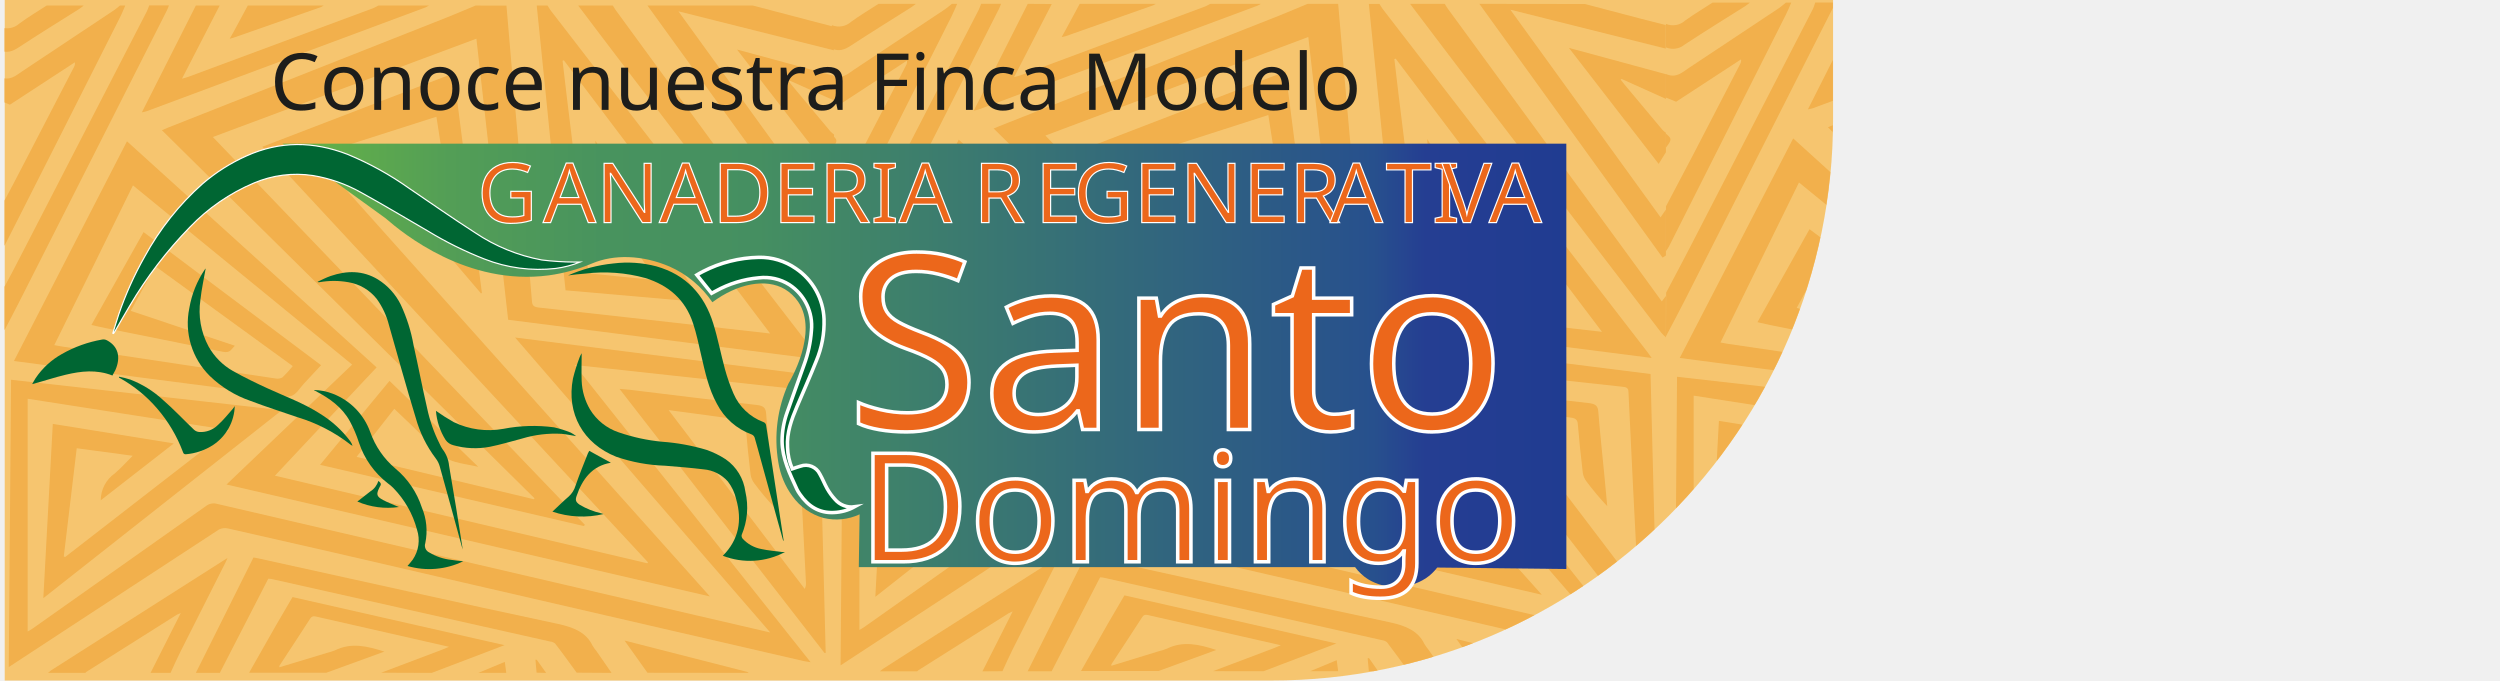
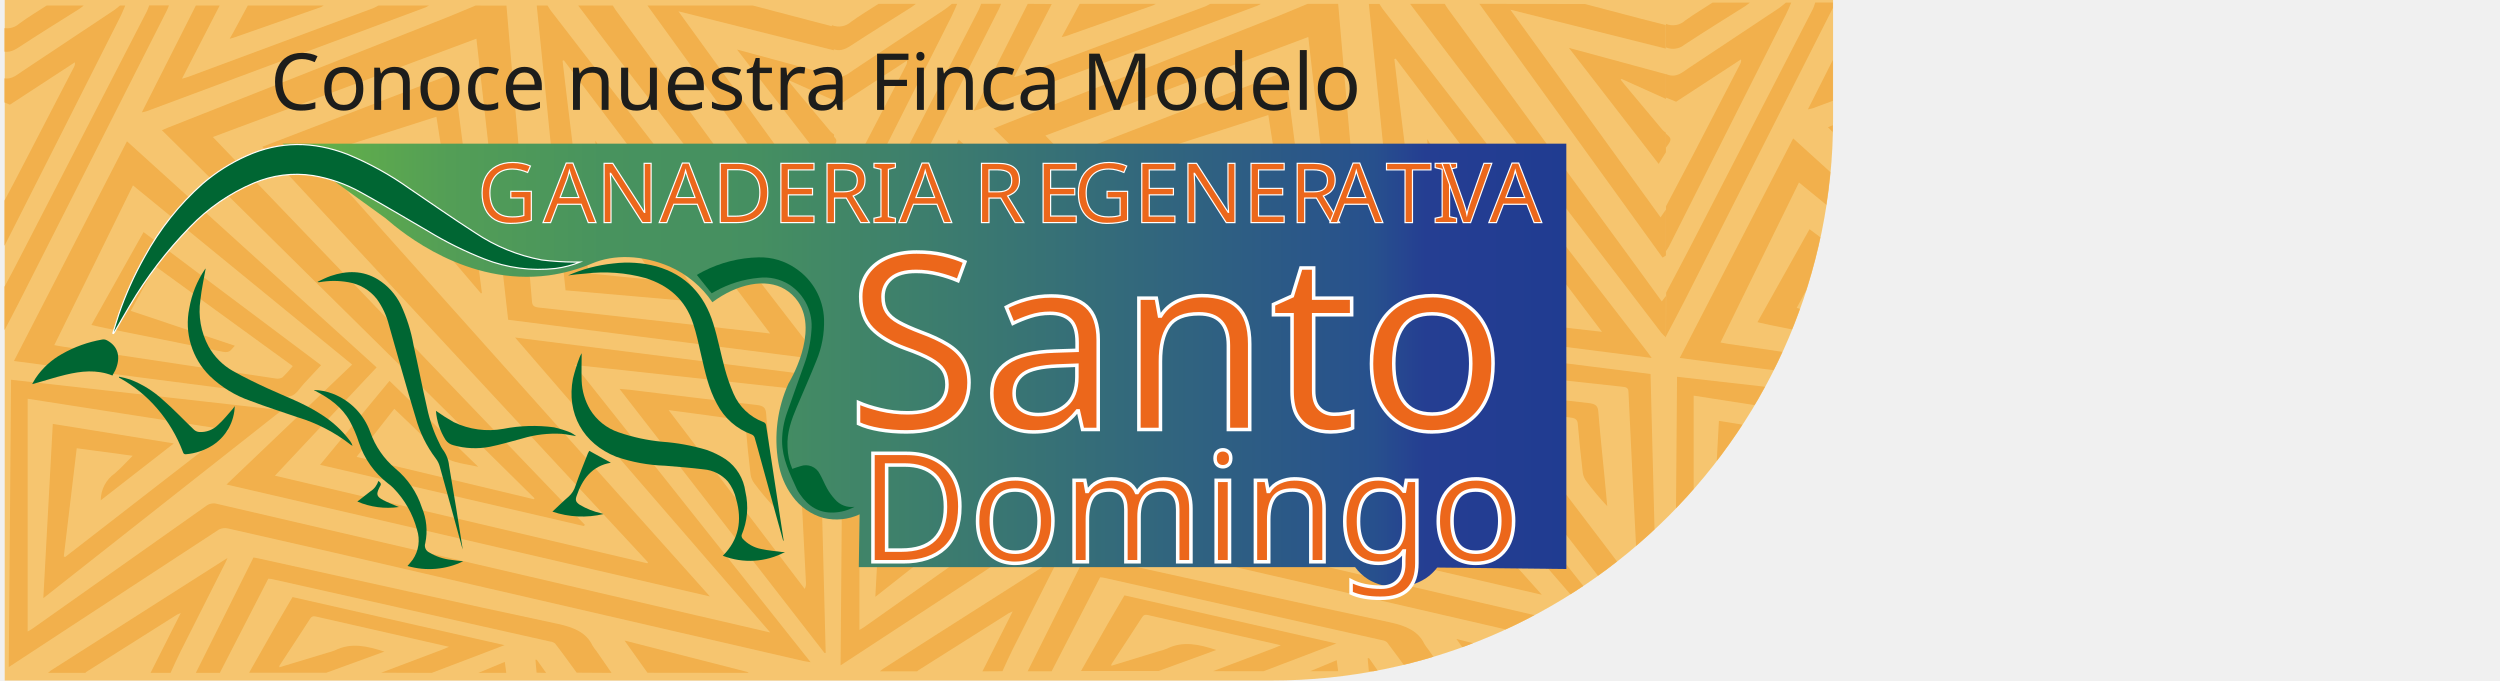
<svg xmlns="http://www.w3.org/2000/svg" viewBox="0 0 530.8 144.49">
  <defs>
-     <style>.cls-1{fill:#f9b233;}.cls-2{opacity:0.68;}.cls-3{clip-path:url(#clip-path);}.cls-4{fill:#f39200;}.cls-5{font-size:16.7px;fill:#1d1d1b;}.cls-10,.cls-15,.cls-16,.cls-5{font-family:Bella;}.cls-6{fill:url(#Degradado_sin_nombre_27);}.cls-7,.cls-8,.cls-9{fill:#063;}.cls-10,.cls-15,.cls-16,.cls-7,.cls-9{stroke:#fff;stroke-miterlimit:10;}.cls-10,.cls-7{stroke-width:0.25px;}.cls-15,.cls-16,.cls-9{stroke-width:0.75px;}.cls-10{font-size:17.63px;}.cls-10,.cls-15,.cls-16{fill:#ec671b;}.cls-11{letter-spacing:-0.01em;}.cls-12{letter-spacing:-0.03em;}.cls-13{letter-spacing:-0.06em;}.cls-14{letter-spacing:-0.08em;}.cls-15{font-size:52.04px;}.cls-16{font-size:32.27px;}</style>
+     <style>.cls-1{fill:#f9b233;}.cls-2{opacity:0.68;}.cls-3{clip-path:url(#clip-path);}.cls-4{fill:#f39200;}.cls-5{font-size:16.7px;fill:#1d1d1b;}.cls-14,.cls-15,.cls-5,.cls-9{font-family:Bella;}.cls-6{fill:url(#Degradado_sin_nombre_27);}.cls-7,.cls-8{fill:#063;}.cls-14,.cls-15,.cls-7,.cls-9{stroke:#fff;stroke-miterlimit:10;}.cls-7,.cls-9{stroke-width:0.25px;}.cls-9{font-size:17.63px;}.cls-14,.cls-15,.cls-9{fill:#ec671b;}.cls-10{letter-spacing:-0.01em;}.cls-11{letter-spacing:-0.03em;}.cls-12{letter-spacing:-0.06em;}.cls-13{letter-spacing:-0.08em;}.cls-14{font-size:52.04px;}.cls-14,.cls-15{stroke-width:0.75px;}.cls-15{font-size:32.27px;}</style>
    <clipPath id="clip-path" transform="translate(0.96)">
      <path class="cls-1" d="M0,0H388.2a0,0,0,0,1,0,0V25.24A119.25,119.25,0,0,1,268.95,144.49H0a0,0,0,0,1,0,0V0A0,0,0,0,1,0,0Z" />
    </clipPath>
    <linearGradient id="Degradado_sin_nombre_27" x1="59.01" y1="77.57" x2="331.61" y2="77.57" gradientUnits="userSpaceOnUse">
      <stop offset="0" stop-color="#68b545" />
      <stop offset="0.02" stop-color="#64b148" />
      <stop offset="0.13" stop-color="#539e56" />
      <stop offset="0.25" stop-color="#48935e" />
      <stop offset="0.37" stop-color="#458f61" />
      <stop offset="0.85" stop-color="#27508d" />
      <stop offset="0.89" stop-color="#253e92" />
      <stop offset="1" stop-color="#203c91" />
    </linearGradient>
  </defs>
  <g id="Capa_2" data-name="Capa 2">
    <g id="Capa_1-2" data-name="Capa 1">
      <g class="cls-2">
        <path class="cls-1" d="M1,0h388.2a0,0,0,0,1,0,0V25.24A119.25,119.25,0,0,1,269.91,144.49H1a0,0,0,0,1,0,0V0A0,0,0,0,1,1,0Z" />
        <g class="cls-3">
          <path class="cls-4" d="M276.65.82c-2,.83-4,1.69-6,2.49l-59.4,23.46c-.37.14-.73.31-1.23.52l79.11,78.15-.15.2-37.63-9,8-10.2c2.16,2.06,4.21,4,6.25,6a23.8,23.8,0,0,1,3,2.88c1.87,2.6,5.18,2.64,8.58,3.43L258.37,80.52l-14.7,17.81,56,13.06.23-.26L221,28.78,276.82,7.85c2.26,20,4.5,39.82,6.74,59.68L349.72,76c-.32-.45-.53-.76-.76-1.07q-28.17-36.49-56.33-73c-.27-.35-.47-.73-.7-1.09h-2.26c.73,7.14,1.47,14.28,2.18,21.42q1.63,16.17,3.23,32.36c.23,2.2.47,4.41.71,6.68l29,2.54c-7.68-11.58-15.21-23-22.74-34.32.19,3,.7,6,1,9a10.44,10.44,0,0,0,1.81,4.7C307.94,48.08,311,53,314,57.88c.22.34.39.69.68,1.21-4.64-.46-9-.87-13.32-1.35a1.19,1.19,0,0,1-.83-.81c-.63-4.8-1.18-9.6-1.77-14.4Q297.39,31.39,296,20.24q-.47-3.85-.91-7.7l.28-.09,43.8,58-9.39-1.06c-13.24-1.49-26.48-3-39.73-4.45-1.12-.12-1.38-.48-1.45-1.26q-1-11.79-2-23.58c-.62-7-1.26-14.07-1.87-21.1Q283.92,9.9,283.16.82Z" transform="translate(0.96)" />
          <path class="cls-4" d="M305.51,142.51,302.38,138a11,11,0,0,1-.91-1.27c-1.3-2.73-3.86-3.86-7.37-4.61-21.24-4.52-42.41-9.25-63.61-13.91l-1-.19-12.26,24.51h5.09q5.15-10,10.29-19.95c.41,0,.74.06,1,.13q29.42,6.59,58.81,13.2a2.23,2.23,0,0,1,1.09.43c1.56,2.05,3.06,4.12,4.58,6.19Z" transform="translate(0.96)" />
          <path class="cls-4" d="M313.14.82q11.73,16.23,23.45,32.48c5.14,7.1,10.27,14.21,15.45,21.4l.71-.47V44.5l-1.14,1.64L319.71,2.05l33,8.27v-5L347.53,4l-12-3.15Z" transform="translate(0.96)" />
          <path class="cls-4" d="M352.75,62.84,351.87,64,347,57.29,306.42,1.82c-.24-.32-.42-.67-.63-1h-7.36c3.44,4.54,6.86,9.09,10.32,13.62l43,56.19a12.24,12.24,0,0,0,1,1Z" transform="translate(0.96)" />
          <path class="cls-4" d="M267.32,142.51l12.59-4.79,2.87-1.09-45-10.22c-1.19,2-2.36,4-3.51,6q-2.86,5-5.71,10.06H245L257.29,138c-3.59-1.16-7-2-10.51-.27a11.38,11.38,0,0,1-1.71.54L235,141.36c0-.23,0-.35.08-.43,2.16-3.3,4.35-6.6,6.48-9.91.45-.71,1-.48,1.64-.33l20,4.54L271,137c-.76.31-1.2.51-1.65.68l-12.76,4.82Z" transform="translate(0.96)" />
          <path class="cls-4" d="M202.26.82h-1.13c-.49.39-.93.81-1.46,1.16l-19.2,12.74c-1.4.94-2.64,2.21-4.8,1.26v5l2.15.89,13.78-9a1.51,1.51,0,0,1-.18,1c-3.34,6.43-6.66,12.86-10,19.29-1.9,3.64-3.83,7.28-5.74,10.92v9.51a11.59,11.59,0,0,0,.63-1Q188.71,28,201.08,3.46C201.52,2.59,201.87,1.7,202.26.82Z" transform="translate(0.96)" />
          <path class="cls-4" d="M217.25.82,205.79,23.49a7.11,7.11,0,0,0,1-.23L266.07,1.19a4.92,4.92,0,0,0,.68-.37H256c-.34.17-.67.38-1,.52L215.67,16c-.35.13-.73.21-1.32.38l8-15.53Z" transform="translate(0.96)" />
          <path class="cls-4" d="M175.67,71.66c1.36-2.6,2.75-5.19,4.08-7.8q15.7-31,31.4-62c.17-.35.3-.71.44-1.06h-4.24a12.38,12.38,0,0,1-.5,1.27q-13,25.21-26,50.41c-1.71,3.31-3.47,6.59-5.2,9.88Z" transform="translate(0.96)" />
          <path class="cls-4" d="M211.88,142.51c.71-1.54,1.39-3.1,2.16-4.62q4.76-9.48,9.56-18.93c.1-.2.18-.4.38-.85l-15.71,10Q197.4,135,186.53,142a7,7,0,0,0-.68.54h7.92c.1-.08.18-.18.28-.25l19.15-12.09a8.84,8.84,0,0,1,.86-.4l-.68,1.36-5.75,11.38Z" transform="translate(0.96)" />
          <path class="cls-4" d="M352.75,15.76l-13.2-3.59-7.4-2,19.06,24.63,1.54-2.49V28.2a6.61,6.61,0,0,1-.74-.63L344,18c-.3-.36-.58-.73-.87-1.09l.18-.16L352.75,21Z" transform="translate(0.96)" />
          <path class="cls-4" d="M334.64,142.51a1.06,1.06,0,0,0-.31-.21l-26.06-6.63c1.71,2.39,3.29,4.62,4.87,6.84Z" transform="translate(0.96)" />
          <path class="cls-4" d="M175.67,10.32c1.55.67,2.7.23,4-.62,4.21-2.77,8.54-5.42,12.81-8.13.36-.23.68-.5,1-.75h-7.92c-1.94,1.25-3.94,2.45-5.79,3.79a3.89,3.89,0,0,1-4.11.73Z" transform="translate(0.96)" />
          <path class="cls-4" d="M228.28.82l-3,5.56-.83,1.49c.44-.09.65-.12.83-.18l18.59-6.56a3.81,3.81,0,0,0,.56-.31Z" transform="translate(0.96)" />
          <path class="cls-4" d="M283.16,142.51l-.31-2.34-5.63,2.34Z" transform="translate(0.96)" />
          <path class="cls-4" d="M291.65,142.51l-1.95-2.79-.28.05.25,2.74Z" transform="translate(0.96)" />
          <path class="cls-4" d="M175.67,31.6c1.28-1.7,1.28-1.87,0-2.94Z" transform="translate(0.96)" />
          <path class="cls-4" d="M203.9,39l46.54,38.05-26.68,25.46L326.4,126.28l-83.76-93.6,25.69-8.26c1.15,7.45,2.28,14.76,3.42,22.08l-.27.08L261.37,33l-6.47,2.08,22.88,26.8.21-.06c-2-15.49-4-31-6-46.66L231.36,30.8,313.26,119l-.15.21L234,100.66l21.6-23-53-48-24,46.64,9.76,1.28L233,83.35c1.48.19,3.17.76,4.4.39s1.87-1.7,2.75-2.62c1.22-1.29,2.41-2.59,3.67-3.94L206.15,48.92,195.08,68.67c1.11.25,2.12.49,3.14.69,8.26,1.67,16.53,3.3,24.78,5,1.57.34,1.77-.56,2.54-1.27l-22.11-7.46,5.15-9.48c9.79,7.1,19.45,14.12,29.2,21.21a27,27,0,0,1-2.11,2.4,2.2,2.2,0,0,1-1.46.22c-6.72-1-13.43-2-20.14-3l-25.26-3.81c-.46-.06-.91-.16-1.58-.28C192.78,61.65,198.29,50.42,203.9,39Z" transform="translate(0.96)" />
          <path class="cls-4" d="M347.78,140.24,297.69,77.15c2.5.26,4.71.48,6.92.72l38.77,4.23c.82.08,1.37.16,1.41,1q.94,20.13,2,40.25a2.31,2.31,0,0,1-.27,1.32l-28.88-38,8.05,1.07c2.27.31,4.54.66,6.82.92,1.1.12,1.46.51,1.53,1.37.29,3.46.65,6.92,1.06,10.37a4,4,0,0,0,.82,1.87,57.63,57.63,0,0,0,4.37,5.2c-.19-2.1-.38-4.2-.59-6.3-.44-4.59-.94-9.17-1.31-13.76-.09-1.16-.48-1.65-2.05-1.83-9-1-18-2.14-27-3.23-.59-.07-1.18-.11-2.13-.19l43.52,56.07.26,0q-.75-29.35-1.51-58.82L285,71.3c18.11,21,36,41.66,54.18,62.63l-15.27-3.54q-51.06-11.85-102.11-23.74a2.68,2.68,0,0,0-2.49.5q-18.37,13-36.8,26c-.3.21-.63.4-1,.6V84.3L224.3,91l-34.78,26.93-.31-.08,2.75-23,11.88,1.61c-.55.56-1,1-1.44,1.46a31.27,31.27,0,0,1-2.34,2.26,7,7,0,0,0-3,5.72l15.52-12.07-25.69-4.17-2,37.06,50.64-39.9L178,80.27l-.49,61,13.35-8.74q15.65-10.26,31.3-20.48a2.93,2.93,0,0,1,1.89-.21q22.14,5.06,44.25,10.16l78,18C346.75,140.07,347.16,140.13,347.78,140.24Z" transform="translate(0.96)" />
          <path class="cls-4" d="M100,1.18c-2,.83-4,1.69-6,2.49L34.65,27.12l-1.23.53,79.11,78.15-.15.2-37.63-9,8-10.2c2.16,2.06,4.21,4,6.25,6a23.8,23.8,0,0,1,3,2.88c1.87,2.6,5.18,2.64,8.58,3.43L81.74,80.87,67,98.69l56,13,.23-.25-79-82.35L100.19,8.21c2.26,20,4.5,39.82,6.74,59.68l66.16,8.46c-.32-.45-.53-.77-.76-1.07Q144.16,38.77,116,2.27c-.27-.35-.47-.73-.7-1.09H113c.73,7.14,1.47,14.27,2.18,21.42q1.64,16.17,3.23,32.35c.23,2.21.47,4.41.71,6.69l29.05,2.54c-7.68-11.58-15.21-23-22.74-34.32.19,3,.7,6,1,9a10.44,10.44,0,0,0,1.81,4.7c3.07,4.87,6.08,9.78,9.11,14.68.22.34.39.69.68,1.21-4.64-.46-9-.87-13.32-1.35a1.19,1.19,0,0,1-.83-.81c-.63-4.8-1.18-9.6-1.77-14.4q-1.35-11.14-2.72-22.29-.47-3.86-.91-7.71l.28-.08,43.8,58-9.39-1.06c-13.24-1.49-26.48-3-39.73-4.45-1.12-.12-1.38-.49-1.45-1.26q-1-11.79-2-23.58c-.62-7-1.26-14.07-1.87-21.1q-.8-9.09-1.55-18.17Z" transform="translate(0.96)" />
          <path class="cls-4" d="M128.88,142.87l-3.13-4.53a11.88,11.88,0,0,1-.91-1.27c-1.3-2.73-3.86-3.86-7.37-4.61-21.24-4.52-42.41-9.25-63.61-13.91l-1-.19L40.62,142.87h5.09l10.29-20c.41,0,.74.06,1,.13q29.42,6.58,58.81,13.2a2.05,2.05,0,0,1,1.09.43c1.56,2,3.06,4.12,4.58,6.19Z" transform="translate(0.96)" />
          <path class="cls-4" d="M136.51,1.18,160,33.65l15.45,21.4.71-.46V44.86L175,46.5,143.08,2.4l33,8.28v-5L170.9,4.33c-4-1.06-8-2.1-12-3.15Z" transform="translate(0.96)" />
          <path class="cls-4" d="M176.12,63.19l-.88,1.13-4.89-6.67L129.79,2.18c-.24-.32-.42-.67-.63-1H121.8c3.44,4.54,6.86,9.09,10.32,13.61l43,56.2a12.24,12.24,0,0,0,1,1Z" transform="translate(0.96)" />
          <path class="cls-4" d="M90.69,142.87l12.59-4.79,2.87-1.1-45-10.21c-1.19,2-2.36,4-3.51,6q-2.86,5-5.71,10.06h16.4l12.32-4.48c-3.59-1.15-7-2-10.51-.26a12.65,12.65,0,0,1-1.71.54l-10.08,3.05c0-.23,0-.35.08-.43,2.16-3.31,4.35-6.6,6.48-9.92.45-.7,1-.47,1.64-.33q10,2.29,20,4.55l7.83,1.78c-.76.31-1.2.51-1.65.68l-12.76,4.82Z" transform="translate(0.96)" />
          <path class="cls-4" d="M25.63,1.18H24.5C24,1.56,23.57,2,23,2.34L3.84,15.08C2.44,16,1.2,17.29-1,16.34v5l2.14.89,13.79-9a1.52,1.52,0,0,1-.18,1c-3.34,6.43-6.66,12.86-10,19.29C2.88,37.13,1,40.77-1,44.41v9.5a11.44,11.44,0,0,0,.63-1Q12.08,28.37,24.45,3.82C24.89,3,25.24,2.06,25.63,1.18Z" transform="translate(0.96)" />
          <path class="cls-4" d="M40.62,1.18,29.16,23.85a7.11,7.11,0,0,0,1-.23L89.44,1.55a4.92,4.92,0,0,0,.68-.37H79.37c-.34.17-.67.38-1,.52L39,16.32c-.35.13-.73.22-1.32.39l8-15.53Z" transform="translate(0.96)" />
          <path class="cls-4" d="M-1,72c1.36-2.6,2.75-5.19,4.07-7.8q15.72-31,31.41-62c.17-.35.3-.71.44-1.06H30.72a12.38,12.38,0,0,1-.5,1.27q-13,25.2-26,50.41C2.53,56.16.77,59.45-1,62.74Z" transform="translate(0.96)" />
          <path class="cls-4" d="M35.25,142.87c.71-1.54,1.39-3.1,2.16-4.62q4.76-9.48,9.56-18.93c.1-.2.18-.4.38-.86l-15.71,10L9.9,142.32a7.11,7.11,0,0,0-.68.55h7.92a3.15,3.15,0,0,1,.28-.25l19.15-12.09a8.84,8.84,0,0,1,.86-.4l-.68,1.36L31,142.87Z" transform="translate(0.96)" />
          <path class="cls-4" d="M176.12,16.11l-13.2-3.59c-2.34-.63-4.68-1.28-7.4-2l19.06,24.64,1.54-2.49V28.56a6.61,6.61,0,0,1-.74-.63l-8-9.57c-.3-.36-.58-.73-.87-1.09l.18-.16,9.42,4.21Z" transform="translate(0.96)" />
          <path class="cls-4" d="M158,142.87a.9.9,0,0,0-.31-.21L131.64,136c1.71,2.39,3.29,4.61,4.87,6.84Z" transform="translate(0.96)" />
          <path class="cls-4" d="M-1,10.68c1.55.67,2.7.23,4-.62,4.21-2.77,8.54-5.43,12.81-8.13.36-.23.68-.5,1-.75H8.94C7,2.43,5,3.63,3.15,5A3.89,3.89,0,0,1-1,5.7Z" transform="translate(0.96)" />
          <path class="cls-4" d="M51.65,1.18l-3,5.56L47.8,8.23A8,8,0,0,0,48.63,8L67.22,1.49a3.81,3.81,0,0,0,.56-.31Z" transform="translate(0.96)" />
          <path class="cls-4" d="M106.53,142.87l-.31-2.34-5.63,2.34Z" transform="translate(0.96)" />
          <path class="cls-4" d="M115,142.87l-2-2.79-.28,0,.25,2.74Z" transform="translate(0.96)" />
          <path class="cls-4" d="M-1,32C.32,30.26.32,30.09-1,29Z" transform="translate(0.96)" />
          <path class="cls-4" d="M27.27,39.36,73.81,77.41,47.13,102.87l102.64,23.77L66,33,91.7,24.78c1.15,7.44,2.28,14.76,3.42,22.08l-.27.08L84.74,33.4l-6.47,2.08,22.88,26.8.21-.06c-2-15.49-4-31-6-46.67L54.73,31.16l81.9,88.24-.15.2L57.41,101,79,78,26,30,2,76.65l9.76,1.28,44.63,5.78c1.48.19,3.17.76,4.4.39s1.87-1.7,2.75-2.62c1.22-1.29,2.41-2.59,3.67-3.94L29.52,49.28,18.45,69c1.11.25,2.12.49,3.14.69,8.26,1.67,16.53,3.3,24.78,5,1.57.33,1.77-.57,2.54-1.28L26.8,66,32,56.52l29.2,21.21A25.81,25.81,0,0,1,59,80.14a2.2,2.2,0,0,1-1.46.22c-6.72-1-13.43-2-20.14-3l-25.26-3.8c-.46-.07-.91-.16-1.58-.28C16.15,62,21.66,50.78,27.27,39.36Z" transform="translate(0.96)" />
          <path class="cls-4" d="M171.15,140.6,121.06,77.5c2.5.26,4.71.48,6.92.73l38.77,4.23c.82.08,1.37.16,1.41,1q.94,20.13,2,40.25a2.31,2.31,0,0,1-.27,1.32L141,87.07,149,88.14c2.27.31,4.54.66,6.82.92,1.1.12,1.46.51,1.53,1.37.29,3.46.65,6.92,1.06,10.37a4.06,4.06,0,0,0,.82,1.87,57.63,57.63,0,0,0,4.37,5.2c-.19-2.1-.38-4.2-.59-6.3-.44-4.59-.94-9.17-1.31-13.76-.09-1.16-.48-1.65-2-1.83-9-1-18-2.14-27-3.23-.59-.07-1.18-.11-2.13-.19l43.52,56.07.26,0q-.75-29.36-1.51-58.82L108.4,71.66c18.11,20.94,36,41.66,54.18,62.63l-15.27-3.54Q96.25,118.9,45.2,107a2.7,2.7,0,0,0-2.49.49q-18.37,13-36.8,26c-.3.21-.63.39-1,.6V84.66l42.73,6.66L12.89,118.25l-.31-.08,2.75-23,11.88,1.6c-.55.57-1,1-1.44,1.47a31.27,31.27,0,0,1-2.34,2.26,7,7,0,0,0-3,5.72L35.94,94.15,10.25,90,8.24,127l50.64-39.9L1.39,80.63l-.49,61,13.35-8.75q15.65-10.24,31.3-20.47a2.93,2.93,0,0,1,1.89-.21q22.14,5,44.25,10.16l78,18C170.12,140.43,170.53,140.49,171.15,140.6Z" transform="translate(0.96)" />
          <path class="cls-4" d="M453.75.55c-2,.83-4,1.7-6,2.49Q418.09,14.79,388.38,26.5l-1.23.52q39.62,39.15,79.11,78.15l-.15.2-37.63-9,8-10.2c2.16,2.07,4.21,4,6.26,6a23.77,23.77,0,0,1,2.95,2.89c1.87,2.59,5.19,2.63,8.59,3.42L435.46,80.25l-14.7,17.82,56,13.05.23-.25L398,28.52,453.92,7.58c2.25,20,4.49,39.83,6.73,59.68l66.17,8.46c-.32-.44-.53-.76-.77-1.06l-56.33-73c-.26-.34-.46-.72-.7-1.09h-2.26Q467.86,11.26,469,22q1.62,16.19,3.23,32.36c.22,2.21.46,4.41.71,6.69l29,2.53L479.19,29.24c.2,3,.7,6,1,9a10.46,10.46,0,0,0,1.8,4.69c3.08,4.88,6.09,9.79,9.12,14.68.21.34.39.7.67,1.22-4.63-.46-9-.87-13.31-1.35a1.24,1.24,0,0,1-.84-.81c-.62-4.8-1.18-9.61-1.76-14.41Q474.48,31.12,473.12,20c-.31-2.57-.61-5.14-.92-7.71l.28-.09,43.8,58-9.38-1.06c-13.24-1.49-26.49-3-39.74-4.45-1.11-.13-1.38-.49-1.44-1.26q-1-11.8-2.05-23.59-.93-10.55-1.87-21.1c-.53-6-1-12.11-1.55-18.17Z" transform="translate(0.96)" />
          <path class="cls-4" d="M482.6,142.24l-3.12-4.52a9.61,9.61,0,0,1-.91-1.27c-1.31-2.74-3.87-3.87-7.37-4.61-21.25-4.53-42.42-9.26-63.61-13.92l-1-.19q-6.14,12.27-12.26,24.51h5.1l10.28-19.94c.42,0,.74,0,1,.12l58.8,13.2a2.14,2.14,0,0,1,1.09.44c1.57,2,3.07,4.12,4.59,6.18Z" transform="translate(0.96)" />
          <path class="cls-4" d="M490.24.55,513.69,33l15.44,21.4.71-.46V44.24l-1.13,1.63C518.08,31.19,507.54,16.63,496.8,1.78l33,8.28v-5L524.62,3.7l-12-3.15Z" transform="translate(0.96)" />
          <path class="cls-4" d="M529.84,62.57,529,63.7,524.08,57Q503.79,29.3,483.51,1.55c-.23-.32-.42-.66-.63-1h-7.35c3.44,4.54,6.86,9.09,10.32,13.62q21.48,28.11,43,56.2a10.75,10.75,0,0,0,1,1Z" transform="translate(0.96)" />
          <path class="cls-4" d="M444.41,142.24,457,137.46l2.87-1.1-45-10.22c-1.18,2-2.36,4-3.51,6-1.91,3.34-3.81,6.7-5.71,10.05h16.41l12.32-4.47c-3.6-1.16-7-2-10.52-.27a11.25,11.25,0,0,1-1.7.54l-10.08,3.06a2,2,0,0,1,.07-.44c2.16-3.3,4.35-6.59,6.48-9.91.45-.7,1-.48,1.64-.33l20,4.55,7.82,1.78c-.75.31-1.19.5-1.65.67l-12.76,4.82Z" transform="translate(0.96)" />
          <path class="cls-4" d="M379.35.55h-1.13c-.48.39-.93.81-1.45,1.16q-9.6,6.39-19.2,12.75c-1.41.93-2.64,2.21-4.81,1.26v5l2.15.88,13.79-9a1.5,1.5,0,0,1-.19,1q-5,9.65-10,19.29c-1.9,3.65-3.83,7.28-5.75,10.92v9.51c.22-.33.46-.64.64-1L378.18,3.19C378.61,2.33,379,1.43,379.35.55Z" transform="translate(0.96)" />
          <path class="cls-4" d="M394.34.55c-3.78,7.5-7.57,15-11.45,22.68a9.24,9.24,0,0,0,1-.23Q413.56,12,443.17.92a5,5,0,0,0,.68-.37H433.1a10.16,10.16,0,0,1-1,.53Q412.43,8.4,392.76,15.7c-.35.13-.73.22-1.31.39l8-15.54Z" transform="translate(0.96)" />
          <path class="cls-4" d="M352.76,71.4c1.36-2.6,2.76-5.19,4.08-7.8q15.72-31,31.4-62c.18-.34.3-.7.45-1.06h-4.25A11.48,11.48,0,0,1,384,1.82Q371,27,358,52.24c-1.7,3.3-3.46,6.58-5.2,9.88Z" transform="translate(0.96)" />
          <path class="cls-4" d="M389,142.24c.72-1.54,1.4-3.09,2.16-4.62,3.17-6.31,6.38-12.62,9.56-18.93.1-.19.18-.4.39-.85l-15.72,10L363.62,141.7a7.18,7.18,0,0,0-.67.54h7.92a1.61,1.61,0,0,1,.28-.24l19.14-12.09a7.72,7.72,0,0,1,.86-.4l-.68,1.36-5.74,11.37Z" transform="translate(0.96)" />
          <path class="cls-4" d="M529.84,15.49l-13.2-3.59-7.4-2,19.07,24.64,1.53-2.5V27.94a5.67,5.67,0,0,1-.73-.64c-2.68-3.18-5.34-6.38-8-9.57l-.86-1.08.18-.16,9.41,4.21Z" transform="translate(0.96)" />
          <path class="cls-4" d="M511.74,142.24c-.11-.07-.19-.18-.31-.21l-26.07-6.63,4.88,6.84Z" transform="translate(0.96)" />
          <path class="cls-4" d="M352.76,10.06a3.85,3.85,0,0,0,4-.62C361,6.66,365.29,4,369.57,1.31c.36-.23.68-.51,1-.76h-7.92c-1.93,1.26-3.94,2.46-5.79,3.79a3.89,3.89,0,0,1-4.11.74Z" transform="translate(0.96)" />
          <path class="cls-4" d="M405.38.55l-3,5.56c-.24.44-.48.88-.83,1.5.44-.1.65-.12.84-.19L421,.87a3,3,0,0,0,.55-.32Z" transform="translate(0.96)" />
          <path class="cls-4" d="M460.25,142.24l-.31-2.34-5.63,2.34Z" transform="translate(0.96)" />
          <path class="cls-4" d="M468.74,142.24l-1.95-2.78-.28,0,.25,2.74Z" transform="translate(0.96)" />
          <path class="cls-4" d="M352.76,31.33c1.28-1.69,1.28-1.87,0-2.94Z" transform="translate(0.96)" />
          <path class="cls-4" d="M381,38.74l46.54,38-26.69,25.47L503.5,126,419.73,32.41l25.69-8.25c1.16,7.44,2.29,14.76,3.42,22.07l-.27.08c-3.34-4.47-6.68-9-10.11-13.53L432,34.85l22.88,26.81.2-.07c-2-15.49-4-31-6-46.66l-40.6,15.6,81.9,88.24-.14.21-79.07-18.59,21.6-23-53-48L355.68,76l9.75,1.28,44.63,5.78c1.48.19,3.17.76,4.41.39s1.86-1.7,2.74-2.63c1.22-1.28,2.42-2.59,3.67-3.94L383.24,48.66,372.18,68.41c1.1.24,2.11.48,3.13.69,8.27,1.67,16.54,3.29,24.78,5,1.58.33,1.78-.57,2.54-1.28l-22.11-7.46,5.16-9.48,29.2,21.21a27.21,27.21,0,0,1-2.11,2.4,2.24,2.24,0,0,1-1.47.23q-10.07-1.47-20.13-3L365.9,73c-.46-.07-.91-.16-1.57-.28C369.87,61.38,375.39,50.16,381,38.74Z" transform="translate(0.96)" />
          <path class="cls-4" d="M524.88,140l-50.1-63.1c2.51.26,4.72.48,6.92.72q19.4,2.12,38.78,4.23c.81.09,1.37.16,1.41,1q.95,20.11,2,40.25a2.41,2.41,0,0,1-.26,1.32l-28.89-38,8.05,1.08c2.28.3,4.55.66,6.83.91,1.09.12,1.45.51,1.52,1.38q.45,5.19,1.06,10.37a4.11,4.11,0,0,0,.82,1.87,57.67,57.67,0,0,0,4.38,5.19c-.2-2.1-.39-4.2-.59-6.3-.45-4.58-.94-9.17-1.31-13.76-.1-1.15-.49-1.65-2.05-1.82-9-1-18-2.15-27-3.23-.59-.08-1.18-.11-2.13-.2,14.63,18.85,29.08,37.46,43.52,56.08l.27,0c-.51-19.57-1-39.14-1.52-58.82L462.12,71l54.18,62.63L501,130.13Q450,118.27,398.92,106.39a2.71,2.71,0,0,0-2.49.49q-18.37,13-36.79,26c-.3.21-.64.4-1,.61V84l42.72,6.66-34.78,26.92-.31-.08,2.76-23,11.88,1.6c-.55.56-1,1-1.44,1.46a31.42,31.42,0,0,1-2.35,2.26,7,7,0,0,0-3,5.73l15.51-12.08L364,89.36l-2,37.05,50.65-39.9L355.11,80l-.48,61L368,132.27Q383.61,122,399.28,111.8a2.9,2.9,0,0,1,1.88-.21q22.14,5,44.25,10.16l78,18C523.84,139.8,524.25,139.86,524.88,140Z" transform="translate(0.96)" />
        </g>
      </g>
      <text class="cls-5" transform="translate(57.38 23.32)">Conoce nuestra Finca Modelo</text>
      <path class="cls-6" d="M331.61,120.81l-27.42-.31a10.09,10.09,0,0,1-2.45,2.3,11.62,11.62,0,0,1-12.22.2,10.27,10.27,0,0,1-2.76-2.58l-105.38,0q.08-5.59.16-11.21a11.71,11.71,0,0,1-7.64.77,12.11,12.11,0,0,1-6.6-4.61,16.3,16.3,0,0,1-3-7.19,28.86,28.86,0,0,1,2.13-16.71c.27-.44,6.51-10.84,2.07-17.41a9.12,9.12,0,0,0-2.82-2.66c-4.06-2.39-10.09-1.17-15.39,2.77a21.49,21.49,0,0,0-9.07-7.57c-5.85-2.5-11.82-2.63-16.48-.66a36.13,36.13,0,0,1-9.23,2.53C98.26,60.75,84.6,49.57,80.91,46.35L59,30.5h272.6Z" transform="translate(0.96)" />
      <path class="cls-7" d="M23,70.75c.42-1.32.8-2.65,1.25-4a73.14,73.14,0,0,1,5.5-12.25A57.49,57.49,0,0,1,42.07,39a38.13,38.13,0,0,1,9.31-5.9c7.12-3.21,14.26-3.11,21.46-.33A66.12,66.12,0,0,1,85.93,40c4.66,3.15,9.26,6.38,14,9.42a37.73,37.73,0,0,0,14.15,5.78,60.16,60.16,0,0,0,6.86.44c.42,0,.85,0,1.28,0A21.7,21.7,0,0,1,117,57a31.61,31.61,0,0,1-15.1-2,77,77,0,0,1-12-5.94c-4.75-2.76-9.46-5.58-14.27-8.23a31.23,31.23,0,0,0-10.16-3.56,23.15,23.15,0,0,0-12.55,1.6A40.84,40.84,0,0,0,39.38,48.2a87.83,87.83,0,0,0-12.8,16.73c-1.11,1.83-2.14,3.71-3.22,5.57a3.21,3.21,0,0,1-.21.3Z" transform="translate(0.96)" />
      <path class="cls-8" d="M152.51,118c3.45-3.46,4.11-7.52,2.84-12a9.56,9.56,0,0,0-1.76-3.76,7.74,7.74,0,0,0-5.18-2.59c-2.72-.33-5.46-.55-8.19-.77a35.31,35.31,0,0,1-10.34-1.9c-7-2.78-10.62-9.16-9.19-16.6a37.93,37.93,0,0,1,1.44-4.58,5.05,5.05,0,0,1,.41-.8c0,2-.07,4,0,5.89a13,13,0,0,0,1.78,6.06,11.34,11.34,0,0,0,6.07,4.84,39.73,39.73,0,0,0,9.23,2,43.57,43.57,0,0,1,9.41,1.72,18.61,18.61,0,0,1,4.08,2,9.94,9.94,0,0,1,4.19,6.89,14.9,14.9,0,0,1-.8,9.2,1,1,0,0,0,.22.77,7.1,7.1,0,0,0,3.93,2.19c1.44.32,2.92.44,4.38.64.21,0,.41,0,.68,0A15.77,15.77,0,0,1,152.51,118Z" transform="translate(0.96)" />
-       <path class="cls-9" d="M167.26,99.55c.63-.21,1.17-.42,1.73-.57a3.31,3.31,0,0,1,4.11,1.66c.58,1,1,2.1,1.56,3.1A12.17,12.17,0,0,0,176.3,106a4.64,4.64,0,0,0,4.17,1.61,10,10,0,0,1-4.4,1.21c-3.17.15-5.45-1.36-7.18-3.87a6.7,6.7,0,0,1-.64-1.05c-1.49-3.27-3.13-6.5-3.16-10.23a18.22,18.22,0,0,1,1.08-6.12c1.16-3.39,2.43-6.74,3.6-10.12a26.17,26.17,0,0,0,1.55-7.21,10.43,10.43,0,0,0-4.69-9.78,9.94,9.94,0,0,0-6.48-1.45A23.09,23.09,0,0,0,151,61.8l-.87.47L147,58.38c.38-.22.82-.52,1.3-.74a27.05,27.05,0,0,1,11.83-3A13.26,13.26,0,0,1,168,57,13.57,13.57,0,0,1,174,67.77a21.14,21.14,0,0,1-1.64,8.85c-1.3,3.27-2.75,6.48-4.11,9.72-1.16,2.74-2.18,5.51-2,8.57A12.4,12.4,0,0,0,167.26,99.55Z" transform="translate(0.96)" />
+       <path class="cls-8" d="M167.26,99.55c.63-.21,1.17-.42,1.73-.57a3.31,3.31,0,0,1,4.11,1.66c.58,1,1,2.1,1.56,3.1A12.17,12.17,0,0,0,176.3,106a4.64,4.64,0,0,0,4.17,1.61,10,10,0,0,1-4.4,1.21c-3.17.15-5.45-1.36-7.18-3.87a6.7,6.7,0,0,1-.64-1.05c-1.49-3.27-3.13-6.5-3.16-10.23a18.22,18.22,0,0,1,1.08-6.12c1.16-3.39,2.43-6.74,3.6-10.12a26.17,26.17,0,0,0,1.55-7.21,10.43,10.43,0,0,0-4.69-9.78,9.94,9.94,0,0,0-6.48-1.45A23.09,23.09,0,0,0,151,61.8l-.87.47L147,58.38c.38-.22.82-.52,1.3-.74a27.05,27.05,0,0,1,11.83-3A13.26,13.26,0,0,1,168,57,13.57,13.57,0,0,1,174,67.77a21.14,21.14,0,0,1-1.64,8.85c-1.3,3.27-2.75,6.48-4.11,9.72-1.16,2.74-2.18,5.51-2,8.57A12.4,12.4,0,0,0,167.26,99.55Z" transform="translate(0.96)" />
      <path class="cls-8" d="M119.65,58.48a31.56,31.56,0,0,1,9.61-2.54,24.07,24.07,0,0,1,9.14.61c6.28,1.78,10.18,6,12.07,12.12,1,3.19,1.61,6.49,2.49,9.71a39.21,39.21,0,0,0,1.83,5.21,11.16,11.16,0,0,0,6.28,6,.87.87,0,0,1,.64.77q1.83,12.15,3.7,24.3a.23.23,0,0,1-.07.2c-.46-1.62-.91-3.25-1.36-4.87l-3.33-12.1c-.46-1.67-.9-3.35-1.39-5a1.11,1.11,0,0,0-.59-.63,13.49,13.49,0,0,1-7.42-6.53c-1.76-3.2-2.5-6.73-3.32-10.24-.53-2.3-1-4.62-1.74-6.85-1.64-5-5.18-8.07-10.14-9.61a32.9,32.9,0,0,0-12.76-.94C122.07,58.16,120.87,58.33,119.65,58.48Z" transform="translate(0.96)" />
      <path class="cls-8" d="M66.47,59.82c.93-.42,1.83-.9,2.79-1.23,3.42-1.16,6.81-1.2,10,.73a13.16,13.16,0,0,1,4.87,5.37,34.32,34.32,0,0,1,2.72,8.62c1,4.44,1.85,8.9,2.87,13.33a31,31,0,0,0,2.65,7.57A6.27,6.27,0,0,0,93,95.37a6.74,6.74,0,0,1,1.39,3.52c1,5.92,2,11.84,2.9,17.78-.06-.19-.13-.38-.18-.57Q94.79,107.54,92.4,99a4.94,4.94,0,0,0-.85-1.68,25.61,25.61,0,0,1-4.26-8.67c-2-6.53-3.8-13.09-5.67-19.64a16.33,16.33,0,0,0-2.56-5.51A9.65,9.65,0,0,0,73,59.92a17.41,17.41,0,0,0-6.15,0l-.3,0Z" transform="translate(0.96)" />
      <path class="cls-8" d="M42.71,57c-.37,2.16-.88,4.4-1.12,6.67a15.9,15.9,0,0,0,1.74,9.91,13.68,13.68,0,0,0,5.16,5.19c2.41,1.35,4.9,2.56,7.41,3.71,3.7,1.7,7.54,3.09,11,5.3a23.21,23.21,0,0,1,6.49,5.88,3.18,3.18,0,0,1,.5,1,2.12,2.12,0,0,1-.36-.21,34.65,34.65,0,0,0-11.24-5.84c-3.37-1.15-6.76-2.24-10.08-3.5a23.36,23.36,0,0,1-8.61-5.27,15.72,15.72,0,0,1-4.36-14.42,20.87,20.87,0,0,1,3.31-8.24Z" transform="translate(0.96)" />
      <path class="cls-8" d="M97.39,119.17a16.51,16.51,0,0,1-11.83,1c.37-.45.77-.87,1.1-1.33a7.27,7.27,0,0,0,.91-6.41,19.93,19.93,0,0,0-5-8.8,8.65,8.65,0,0,0-1.17-1,18.1,18.1,0,0,1-6.16-8.69,26.23,26.23,0,0,0-1.91-4.49C71.68,86.44,69,84.56,66,83l-.29-.14s0,0,0-.05a11.42,11.42,0,0,1,3.94.77,13.63,13.63,0,0,1,8,8.16A17.91,17.91,0,0,0,83,99.49a17.9,17.9,0,0,1,5.6,8.25,12.76,12.76,0,0,1,.74,7.57,1.61,1.61,0,0,0,.86,2,11.45,11.45,0,0,0,4.66,1.56C95.69,119,96.48,119.08,97.39,119.17Z" transform="translate(0.96)" />
      <path class="cls-8" d="M22.91,79.73c-3.35-1.33-6.65-.94-9.91-.17-2.39.57-4.73,1.36-7.13,2,.22-.38.45-.84.73-1.27a16.27,16.27,0,0,1,5.59-5.13,26.4,26.4,0,0,1,8.55-3.07,1.56,1.56,0,0,1,1,.16c2.4,1.28,3,3.59,1.79,6.34C23.33,79,23.11,79.35,22.91,79.73Z" transform="translate(0.96)" />
      <path class="cls-8" d="M91.6,87.23a43.35,43.35,0,0,0,3.78,2.4,17.23,17.23,0,0,0,10.54,1.42,33.23,33.23,0,0,1,10.76-.32,22.7,22.7,0,0,1,3.54,1.12,6.65,6.65,0,0,1,1.15.75c-1.16-.19-2.11-.4-3.08-.49a24.3,24.3,0,0,0-8.39,1c-2.28.6-4.54,1.29-6.85,1.75a16.8,16.8,0,0,1-7.78-.34,2.82,2.82,0,0,1-1.61-1.1A13.47,13.47,0,0,1,91.6,87.23Z" transform="translate(0.96)" />
      <path class="cls-8" d="M48.88,86.22a10.27,10.27,0,0,1-4.55,8.23,12.54,12.54,0,0,1-5.85,2c-.42,0-.49-.2-.6-.49a30.58,30.58,0,0,0-5.49-9.24,29,29,0,0,0-7.83-6.41l-.27-.15.05-.18a21.49,21.49,0,0,1,2.39.62,21.66,21.66,0,0,1,6.84,4.25c2.31,2,4.45,4.28,6.68,6.41a1.89,1.89,0,0,0,1.06.46,5.14,5.14,0,0,0,4-1.49c1.14-1,2.13-2.28,3.17-3.44A5.75,5.75,0,0,0,48.88,86.22Z" transform="translate(0.96)" />
      <path class="cls-8" d="M127.2,109.14a19.67,19.67,0,0,1-10.87-.51c1.22-1.14,2.29-2.21,3.44-3.19a5,5,0,0,0,1.47-2.33c.79-2.31,1.73-4.56,2.62-6.84a3.93,3.93,0,0,1,.29-.55l4.59,2.53c-4,.67-6.06,3.46-7.29,7.09-.3.88-.14,1.27.69,1.84a15.66,15.66,0,0,0,4.52,1.8Z" transform="translate(0.96)" />
      <path class="cls-8" d="M83.75,107.65a16.47,16.47,0,0,1-8.84-1.16c1-.78,1.87-1.48,2.77-2.16a3.9,3.9,0,0,0,1.68-2.21c.45.31.75.63.34,1.18a1.3,1.3,0,0,0-.14.29c-.67,1.37-.56,1.84.81,2.57.92.5,1.91.87,2.87,1.29Z" transform="translate(0.96)" />
-       <text class="cls-10" transform="translate(101.28 47.26)">
-         <tspan class="cls-11">G</tspan>
+       <text class="cls-9" transform="translate(101.28 47.26)">
+         <tspan class="cls-10">G</tspan>
        <tspan x="14.01" y="0">ANADERIA R</tspan>
-         <tspan class="cls-12" x="118.49" y="0">E</tspan>
+         <tspan class="cls-11" x="118.49" y="0">E</tspan>
        <tspan x="126.6" y="0">GENER</tspan>
-         <tspan class="cls-13" x="181.08" y="0">A</tspan>
+         <tspan class="cls-12" x="181.08" y="0">A</tspan>
        <tspan x="192.93" y="0">TI</tspan>
-         <tspan class="cls-14" x="204.88" y="0">V</tspan>
+         <tspan class="cls-13" x="204.88" y="0">V</tspan>
        <tspan x="214.83" y="0">A</tspan>
      </text>
-       <text class="cls-15" transform="translate(179.62 91.19)">Santo</text>
-       <text class="cls-16" transform="translate(182.22 119.28)">Domingo</text>
+       <text class="cls-14" transform="translate(179.62 91.19)">Santo</text>
+       <text class="cls-15" transform="translate(182.22 119.28)">Domingo</text>
    </g>
  </g>
</svg>
